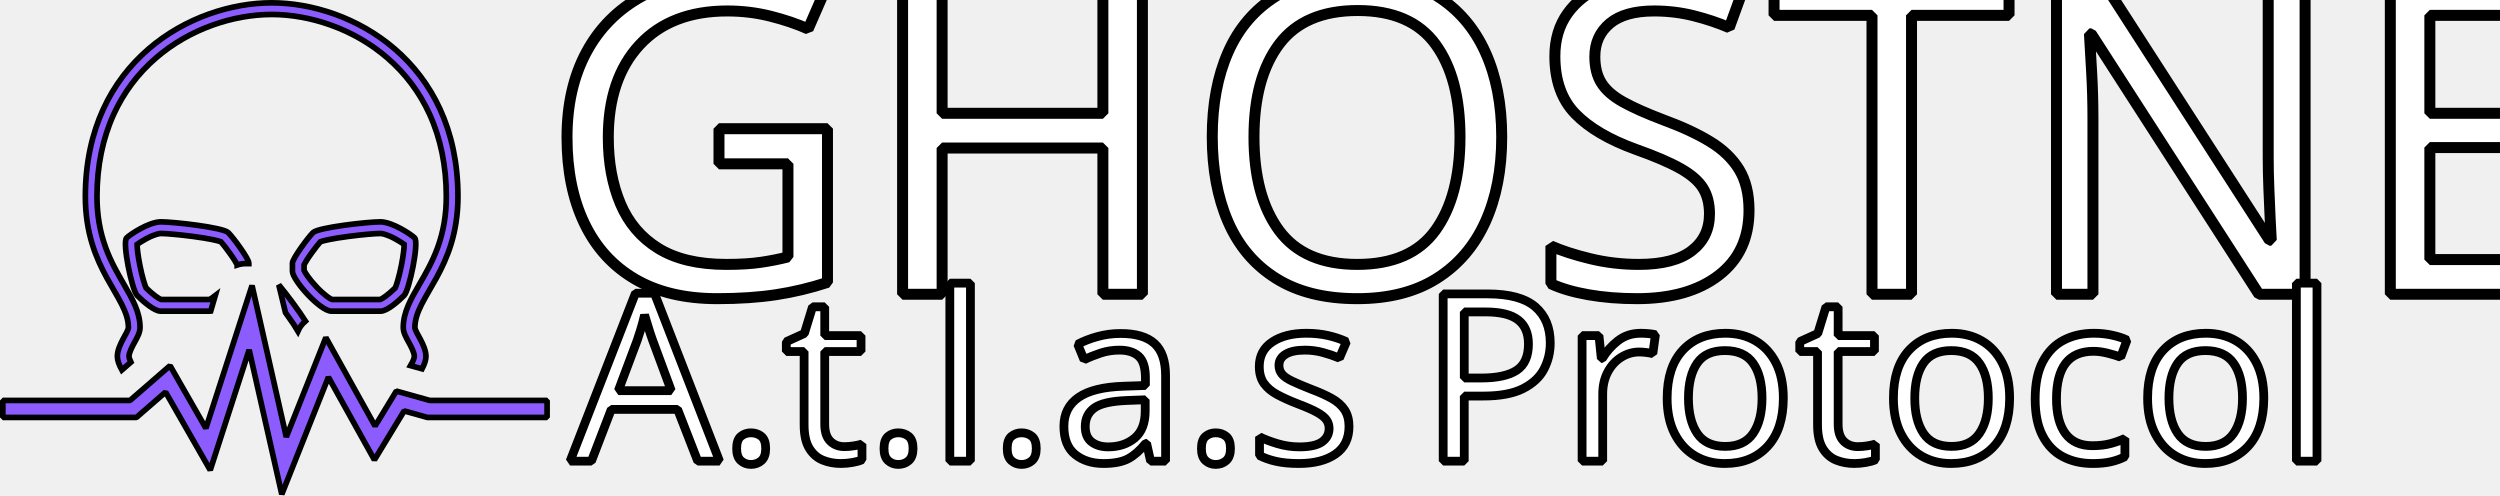
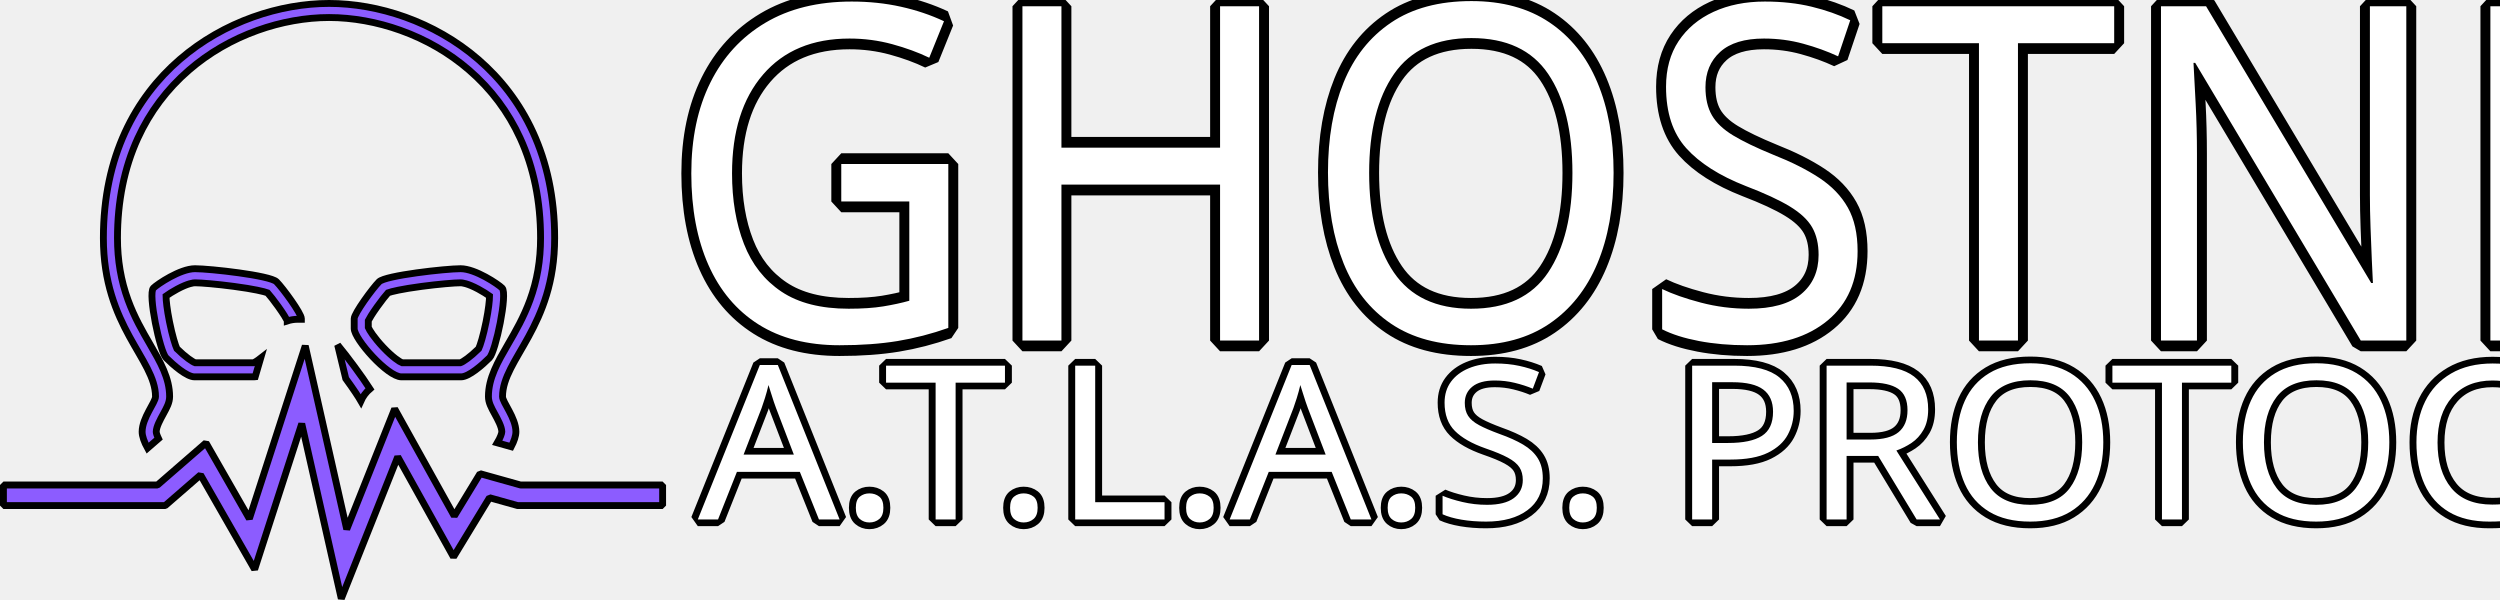
- <svg xmlns="http://www.w3.org/2000/svg" version="1.1" x="0px" y="0px" width="2906.828" height="575.928" viewBox="0 0 2906.828 575.928" enable-background="new 0 0 960 866.838" xml:space="preserve" id="svg4">
+ <svg xmlns="http://www.w3.org/2000/svg" version="1.1" x="0px" y="0px" width="2400" height="575.928" viewBox="0 0 2400 575.928" enable-background="new 0 0 960 866.838" xml:space="preserve" id="svg4">
  <defs id="defs4" />
  <g id="g3" transform="scale(0.6591929)">
    <g id="Layer_3" opacity="0.5" style="opacity:1;fill:#8c5cff;fill-opacity:1;stroke:#000000;stroke-width:10;stroke-dasharray:none;stroke-opacity:1" transform="translate(5,5)">
      <path fill="#FFFFFF" d="m 665.778,406.842 c 2.027,0 9.876,0.659 25.751,9.134 7.004,3.74 12.765,7.511 16.405,10.111 -0.081,6.403 -1.352,19.172 -5.035,37.479 -4.086,20.307 -8.646,34.776 -10.806,39.272 -12.498,12.288 -22.749,19.186 -26.585,20.464 h -84.903 c -3.41,-1.221 -13.763,-7.858 -27.649,-22.594 -13.29,-14.103 -20.03,-25.055 -21.596,-28.85 v -9.889 c 1.427,-2.849 5.229,-9.429 13.08,-20.422 6.331,-8.864 12.322,-16.394 15.675,-20.145 4.787,-1.777 19.433,-5.417 49.255,-9.373 24.489,-3.246 47.912,-5.187 56.408,-5.187 m 0,-20.522 c -21.549,0 -109.449,9.744 -118.684,18.979 -9.236,9.234 -36.256,46.177 -36.256,53.702 0,16.417 0,5.302 0,14.537 0,15.391 48.74,70.287 68.748,70.287 h 86.874 c 11.287,0 30.869,-17.188 41.386,-27.705 8.979,-8.978 26.679,-93.373 18.47,-101.582 -5.642,-5.644 -38.99,-28.218 -60.538,-28.218 z" id="path1" style="fill:#8c5cff;fill-opacity:1;stroke:#000000;stroke-width:10;stroke-dasharray:none;stroke-opacity:1" />
      <path fill="#FFFFFF" d="m 533.769,561.313 c -11.441,-17.884 -32.702,-46.646 -47.067,-63.957 0.08,0.307 0.168,0.61 0.242,0.92 l 11.587,48.102 c 11.766,16.191 18.919,27.207 22.007,32.596 3.088,-6.911 7.645,-12.908 13.231,-17.661 z" id="path2" style="fill:#8c5cff;fill-opacity:1;stroke:#000000;stroke-width:10;stroke-dasharray:none;stroke-opacity:1" />
      <path fill="#FFFFFF" d="m 278.261,543.824 h 86.875 c 0.493,0 1.008,-0.043 1.535,-0.108 l 7.953,-27.123 c -5.06,3.952 -8.731,6.074 -10.507,6.71 h -84.904 c -3.835,-1.278 -14.086,-8.176 -26.585,-20.463 -2.159,-4.498 -6.719,-18.968 -10.805,-39.273 -3.684,-18.307 -4.955,-31.076 -5.036,-37.479 3.641,-2.601 9.401,-6.372 16.405,-10.111 15.875,-8.476 23.724,-9.135 25.751,-9.135 8.496,0 31.918,1.941 56.408,5.189 29.822,3.955 44.468,7.595 49.255,9.373 3.352,3.75 9.344,11.281 15.674,20.145 7.851,10.994 11.653,17.573 13.081,20.423 v 0.419 c 4.854,-1.562 10.002,-2.405 15.305,-2.405 h 5.216 c 0,-0.322 0,-0.639 0,-0.985 0,-7.524 -27.021,-44.467 -36.255,-53.702 -9.235,-9.235 -97.136,-18.979 -118.684,-18.979 -21.547,0 -54.895,22.573 -60.539,28.217 -8.208,8.209 9.492,92.604 18.47,101.582 10.519,10.518 30.1,27.705 41.387,27.705 z" id="path3" style="fill:#8c5cff;fill-opacity:1;stroke:#000000;stroke-width:10;stroke-dasharray:none;stroke-opacity:1" />
      <path fill="#FFFFFF" d="m 201.988,623.858 c 0,6.343 3.042,14.941 7.938,23.794 l 15.93,-13.84 c -2.275,-4.749 -3.326,-8.35 -3.346,-9.954 0,-7.205 5.961,-18.053 10.314,-25.974 5.13,-9.336 9.182,-16.71 9.182,-25.33 0,-26.91 -13.334,-49.925 -28.774,-76.573 -10.58,-18.261 -22.572,-38.958 -31.688,-63.874 -10.408,-28.447 -15.468,-58.025 -15.468,-90.422 0,-53.473 9.955,-102.353 29.586,-145.282 17.517,-38.304 42.599,-71.712 74.548,-99.297 28.995,-25.034 62.596,-44.507 99.868,-57.877 34.115,-12.239 70.135,-18.708 104.166,-18.708 34.027,0 70.037,6.469 104.136,18.706 37.251,13.369 70.83,32.841 99.806,57.875 31.926,27.583 56.987,60.991 74.491,99.296 19.615,42.929 29.562,91.811 29.562,145.287 0,32.397 -5.06,61.975 -15.468,90.422 -9.116,24.916 -21.107,45.613 -31.688,63.875 -15.439,26.647 -28.773,49.662 -28.773,76.572 0,8.62 4.052,15.994 9.182,25.33 4.353,7.92 10.313,18.768 10.313,25.97 -0.028,2.239 -2.065,8.356 -6.624,16.054 l 20.313,5.688 c 4.244,-8.118 6.832,-15.888 6.832,-21.738 0,-20.522 -19.495,-42.755 -19.495,-51.304 0,-54.383 75.93,-101.582 75.93,-230.869 C 802.759,103.634 615.843,0 474.243,0 332.643,0 145.554,103.634 145.554,341.686 c 0,129.287 75.931,176.486 75.931,230.869 -0.001,8.549 -19.497,30.781 -19.497,51.303 z" id="path4" style="fill:#8c5cff;fill-opacity:1;stroke:#000000;stroke-width:10;stroke-dasharray:none;stroke-opacity:1" />
    </g>
    <g id="Layer_2" style="fill:#8c5cff;fill-opacity:1;stroke:#000000;stroke-width:10;stroke-linejoin:bevel;stroke-dasharray:none;stroke-opacity:1" transform="translate(5,5)">
      <g id="g4" style="fill:#8c5cff;fill-opacity:1;stroke:#000000;stroke-width:10;stroke-linejoin:bevel;stroke-dasharray:none;stroke-opacity:1">
-         <polygon fill="#FFFFFF" points="569.746,590.411 656.577,746.5 694.093,684.808 753.061,701.318 960,701.318 960,731.318 748.939,731.318 707.907,719.829 655.423,806.137 574.254,660.226 492.042,866.838 434.437,612.011 365.838,824.21 287.055,686.616 235.606,731.318 0,731.318 0,701.318 224.394,701.318 294.945,640.021 358.162,750.428 439.563,498.626 499.958,765.799 " id="polygon4" style="fill:#8c5cff;fill-opacity:1;stroke:#000000;stroke-width:10;stroke-linejoin:bevel;stroke-dasharray:none;stroke-opacity:1" />
+         <polygon fill="#FFFFFF" points="365.838,824.21 287.055,686.616 235.606,731.318 0,731.318 0,701.318 224.394,701.318 294.945,640.021 358.162,750.428 439.563,498.626 499.958,765.799 569.746,590.411 656.577,746.5 694.093,684.808 753.061,701.318 960,701.318 960,731.318 748.939,731.318 707.907,719.829 655.423,806.137 574.254,660.226 492.042,866.838 434.437,612.011 " id="polygon4" style="fill:#8c5cff;fill-opacity:1;stroke:#000000;stroke-width:10;stroke-linejoin:bevel;stroke-dasharray:none;stroke-opacity:1" />
      </g>
    </g>
  </g>
-   <g id="g2" transform="matrix(0.8512075,0,0,0.8512075,-180.3552,19.57316)">
-     <text xml:space="preserve" style="font-style:normal;font-variant:normal;font-weight:normal;font-stretch:normal;font-size:600px;font-family:'Euro Caps';-inkscape-font-specification:'Euro Caps';text-align:start;writing-mode:lr-tb;direction:ltr;text-anchor:start;fill:#ffffff;fill-opacity:1;stroke:#000000;stroke-width:15;stroke-linejoin:bevel;stroke-dasharray:none" x="949.797" y="378.975" id="text1">
-       <tspan id="tspan1" x="949.797" y="378.975" style="stroke-width:15">GHOSTNET</tspan>
+   <g id="g2" transform="matrix(0.8512075,0,0,0.8512075,-180.3552,19.57316)" />
+   <g id="g5" transform="translate(-8,44)">
+     <text xml:space="preserve" style="font-style:normal;font-variant:normal;font-weight:normal;font-stretch:normal;font-size:432.462px;font-family:'Euro Caps';-inkscape-font-specification:'Euro Caps, Normal';font-variant-ligatures:normal;font-variant-caps:normal;font-variant-numeric:normal;font-variant-east-asian:normal;text-align:start;writing-mode:lr-tb;direction:ltr;text-anchor:start;fill:#ffffff;fill-opacity:1;stroke:#000000;stroke-width:19.833;stroke-linejoin:bevel;stroke-dasharray:none;paint-order:stroke fill markers" x="671.735" y="272.211" id="text1" transform="scale(0.9620954,1.039398)">
+       <tspan id="tspan1" x="671.735" y="272.211" style="font-style:normal;font-variant:normal;font-weight:normal;font-stretch:normal;font-size:432.462px;font-family:'Euro Caps';-inkscape-font-specification:'Euro Caps, Normal';font-variant-ligatures:normal;font-variant-caps:normal;font-variant-numeric:normal;font-variant-east-asian:normal;fill:#ffffff;fill-opacity:1;stroke-width:19.833;stroke-dasharray:none" dx="0 -27.999 -30.332 -23.333 -11.666 -14 -30.332 -4.667">GHOSTNET</tspan>
    </text>
-     <text xml:space="preserve" style="font-style:normal;font-variant:normal;font-weight:normal;font-stretch:normal;font-size:320px;font-family:'Euro Caps';-inkscape-font-specification:'Euro Caps';text-align:start;writing-mode:lr-tb;direction:ltr;text-anchor:start;fill:#ffffff;fill-opacity:1;stroke:#000000;stroke-width:12;stroke-linejoin:bevel;stroke-dasharray:none" x="990.598" y="606.942" id="text2">
-       <tspan id="tspan2" x="990.598" y="606.942" style="stroke-width:12;stroke-dasharray:none">A.t.l.a.s Protocol</tspan>
+     <text xml:space="preserve" style="font-style:normal;font-variant:normal;font-weight:normal;font-stretch:normal;font-size:210.058px;font-family:'Euro Caps';-inkscape-font-specification:'Euro Caps, Normal';font-variant-ligatures:normal;font-variant-caps:normal;font-variant-numeric:normal;font-variant-east-asian:normal;text-align:start;writing-mode:lr-tb;direction:ltr;text-anchor:start;fill:#ffffff;fill-opacity:1;stroke:#000000;stroke-width:13.057;stroke-linejoin:bevel;stroke-dasharray:none;paint-order:stroke fill markers" x="667.431" y="461.813" id="text1-9" transform="scale(1.015695,0.9845474)">
+       <tspan id="tspan1-4" x="667.431" y="461.813" style="font-style:normal;font-variant:normal;font-weight:normal;font-stretch:normal;font-size:210.058px;font-family:'Euro Caps';-inkscape-font-specification:'Euro Caps, Normal';font-variant-ligatures:normal;font-variant-caps:normal;font-variant-numeric:normal;font-variant-east-asian:normal;fill:#ffffff;fill-opacity:1;stroke-width:13.057;stroke-dasharray:none" dx="0 0 0 0 0 0 0 0 0 0 0 -26.115 -8.705 -8.705 -5.223 -5.223 -5.223 -5.223 -8.705">A.T.L.A.S. PROTOCOL</tspan>
    </text>
  </g>
</svg>
